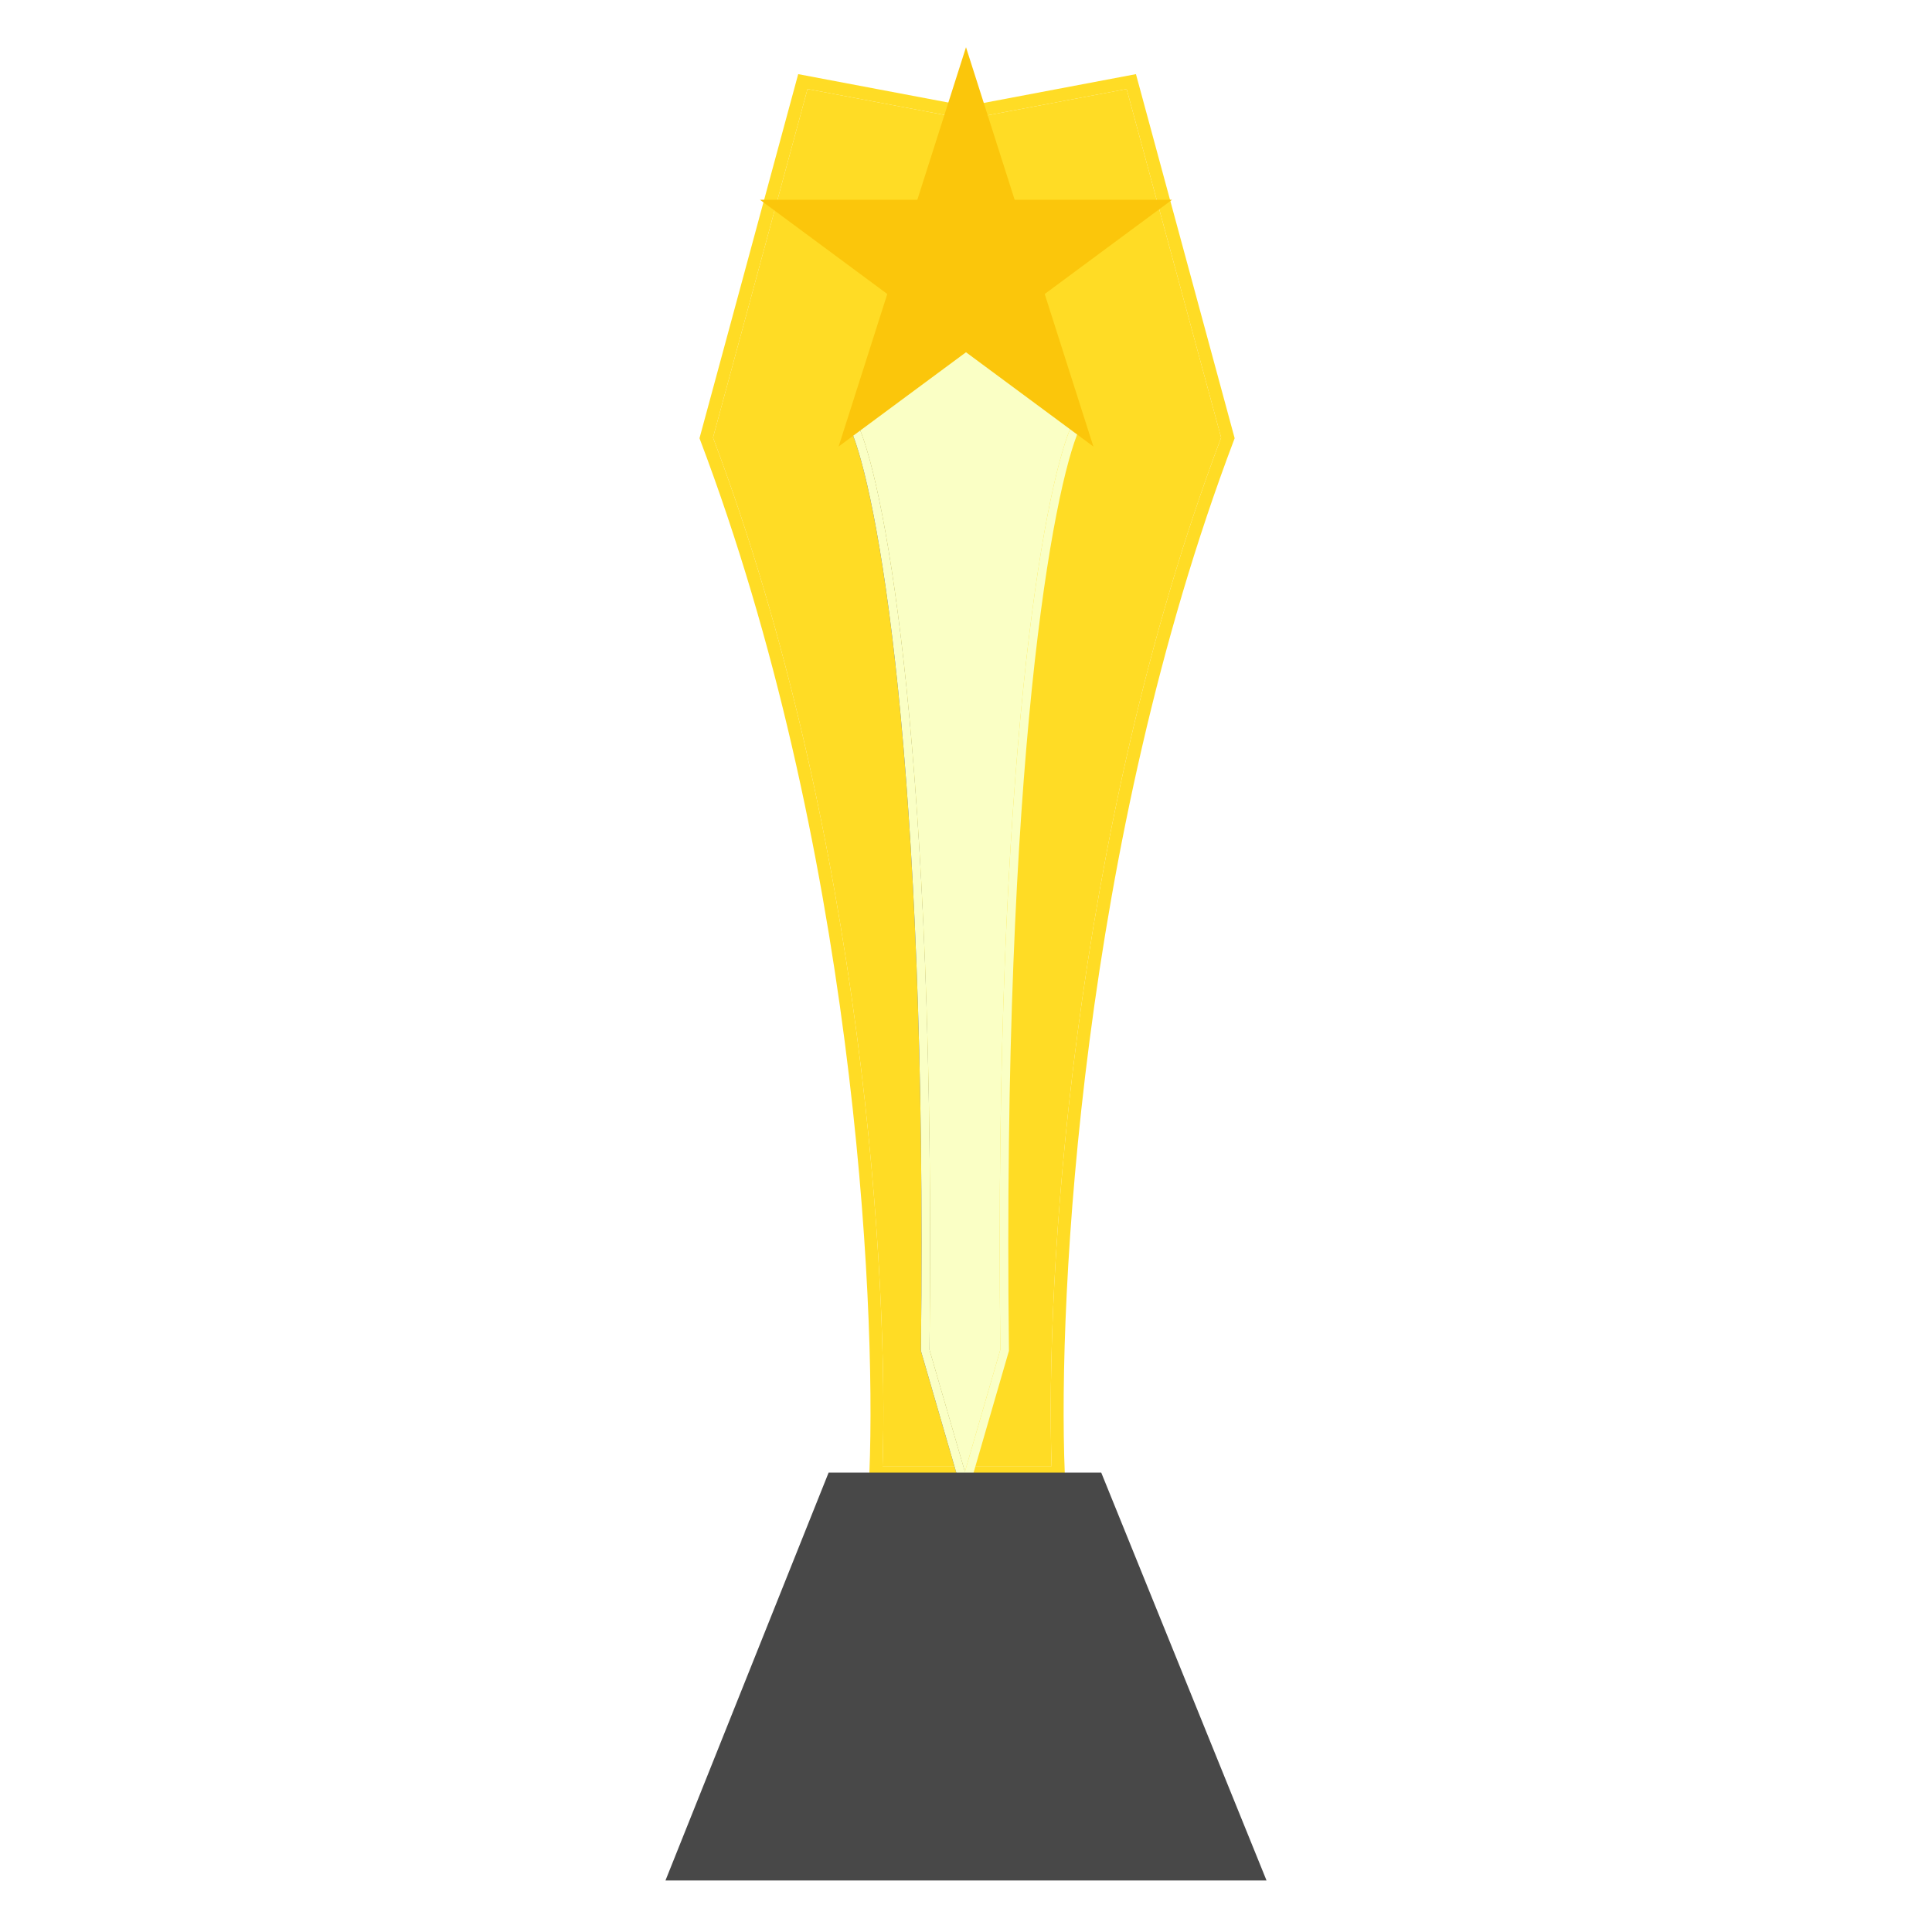
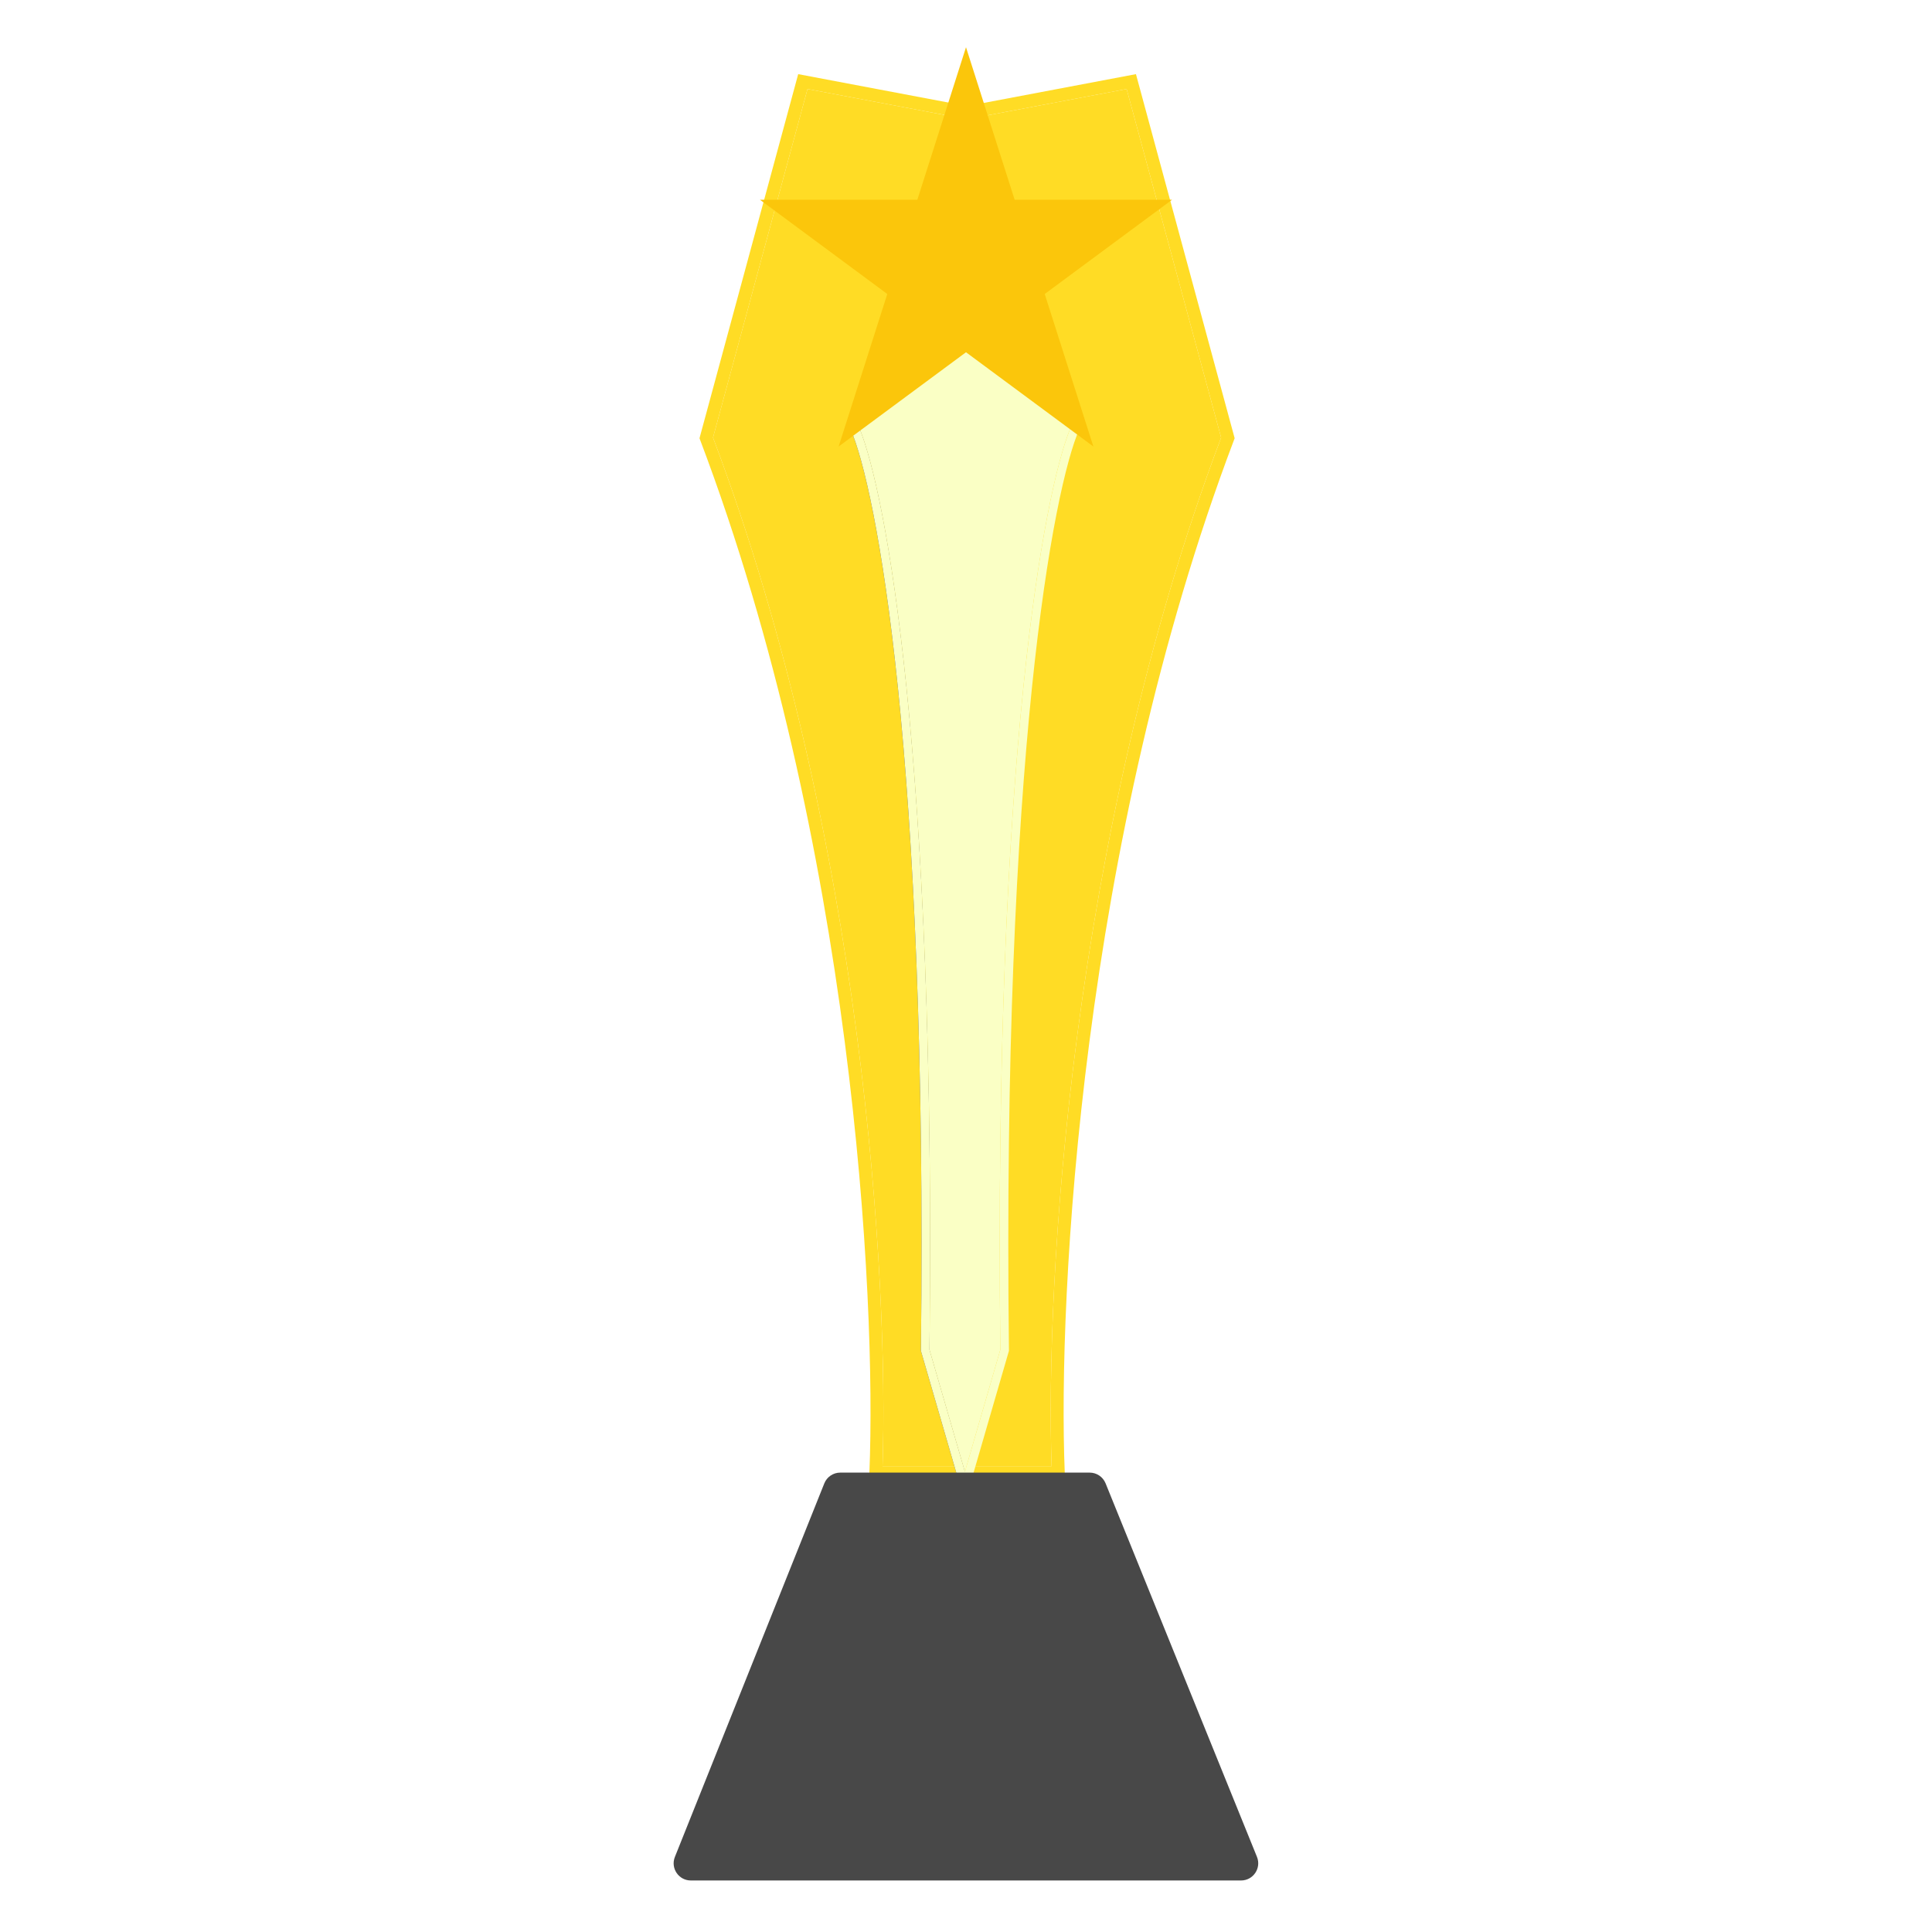
- <svg xmlns="http://www.w3.org/2000/svg" width="450" height="450" fill="none">
-   <path fill="#FFDC25" fill-rule="evenodd" d="m185.915 17.268-22.99 84.809.172.454c35.508 93.756 41.066 199.374 39.404 240.408l-.063 1.561h42.621l.003.059 1.468-.059h.885v-.036l.644-.026-.06-1.499c-1.662-41.034 3.896-146.652 39.404-240.408l.172-.454-22.99-84.809-39.335 7.442-39.335-7.442Zm39.335 10.194-.055.29-37.11-7.02-22.01 81.192c35.098 92.965 40.951 197.287 39.482 239.576h39.386c-1.469-42.289 4.384-146.611 39.482-239.576l-22.01-81.192-37.11 7.02-.055-.29Z" clip-rule="evenodd" />
-   <path fill="#FFDC25" d="m225.25 27.462-.055.29-37.11-7.02-22.01 81.192c35.098 92.965 40.951 197.287 39.482 239.576h39.386c-1.469-42.289 4.384-146.611 39.482-239.576l-22.01-81.192-37.11 7.02-.055-.29Z" />
-   <path stroke="#484848" stroke-linecap="round" stroke-width="2" d="M199 99.5c6.167 14 18.1 76.6 16.5 215l9 31" />
-   <path fill="#FAFFC5" fill-rule="evenodd" d="M225.084 69.59a.99.99 0 0 0-.332.247l-26.93 29.47.263.596c3.013 6.841 7.528 25.848 11.083 60.549 3.549 34.654 6.132 84.865 5.332 154.036l-.002.149 9.042 31.142a1 1 0 0 0 1.21.689.999.999 0 0 0 1.21-.689l9.042-31.142-.002-.149c-.8-69.171 1.783-119.382 5.332-154.036 3.555-34.701 8.07-53.708 11.083-60.549l.255-.578-25.403-29.466a.984.984 0 0 0-.322-.254 1.001 1.001 0 0 0-.861-.014Zm.394 2.416L200.172 99.7c3.139 7.603 7.527 26.781 10.985 60.548 3.557 34.721 6.14 84.963 5.345 154.115l8.248 28.411 8.248-28.411c-.795-69.152 1.788-119.394 5.345-154.115 3.461-33.795 7.853-52.977 10.993-60.567l-23.858-27.675Z" clip-rule="evenodd" />
-   <path fill="#FAFFC5" d="M225.478 72.006 200.172 99.7c3.139 7.603 7.527 26.781 10.985 60.548 3.557 34.721 6.14 84.963 5.345 154.115l8.248 28.411 8.248-28.411c-.795-69.152 1.788-119.394 5.345-154.115 3.461-33.795 7.853-52.977 10.993-60.567l-23.858-27.675Z" />
-   <path fill="#FBC60B" d="m225 11 11.331 35.523H273l-29.666 21.954L254.666 104 225 82.046 195.334 104l11.332-35.523L177 46.523h36.669L225 11Z" />
-   <path fill="#484848" d="M193 343h63.5l38.5 95H155l38-95Z" />
+ <svg xmlns="http://www.w3.org/2000/svg" width="120" height="120" viewBox="0 0 450 450" fill="none">
+   <path fill-rule="evenodd" clip-rule="evenodd" d="M185.915 17.268L162.925 102.077L163.097 102.531C198.605 196.287 204.163 301.905 202.501 342.939L202.438 344.5H245.059L245.062 344.559L246.53 344.5H247.415V344.464L248.059 344.438L247.999 342.939C246.337 301.905 251.895 196.287 287.403 102.531L287.575 102.077L264.585 17.268L225.25 24.71L185.915 17.268ZM225.25 27.462L225.195 27.753L188.085 20.732L166.075 101.924C201.173 194.889 207.026 299.211 205.557 341.5H244.943C243.474 299.211 249.327 194.889 284.425 101.924L262.415 20.732L225.305 27.753L225.25 27.462Z" fill="#FFDC25" />
+   <path d="M225.25 27.462L225.195 27.753L188.085 20.732L166.075 101.924C201.173 194.889 207.026 299.211 205.557 341.5H244.943C243.474 299.211 249.327 194.889 284.425 101.924L262.415 20.732L225.305 27.753L225.25 27.462Z" fill="#FFDC25" />
+   <path d="M199 99.5C205.167 113.5 217.1 176.1 215.5 314.5L224.5 345.5" stroke="#484848" stroke-width="2" stroke-linecap="round" />
+   <path fill-rule="evenodd" clip-rule="evenodd" d="M225.084 69.591C224.982 69.637 224.887 69.701 224.803 69.783C224.785 69.8 224.768 69.818 224.752 69.837L197.822 99.307L198.085 99.903C201.098 106.744 205.613 125.751 209.168 160.452C212.717 195.106 215.3 245.317 214.5 314.488L214.498 314.637L223.54 345.779C223.691 346.3 224.229 346.603 224.75 346.468C225.272 346.603 225.809 346.3 225.96 345.779L235.002 314.637L235 314.488C234.2 245.317 236.783 195.106 240.332 160.452C243.887 125.751 248.402 106.744 251.415 99.903L251.67 99.325L226.267 69.859C226.252 69.84 226.235 69.821 226.217 69.803C226.137 69.72 226.044 69.653 225.945 69.604C225.674 69.469 225.356 69.466 225.084 69.591ZM225.478 72.006L200.172 99.7C203.311 107.303 207.699 126.481 211.157 160.248C214.714 194.969 217.297 245.211 216.502 314.363L224.75 342.774L232.998 314.363C232.203 245.211 234.786 194.969 238.343 160.248C241.804 126.453 246.196 107.271 249.336 99.681L225.478 72.006Z" fill="#FAFFC5" />
+   <path d="M225.478 72.006L200.172 99.7C203.311 107.303 207.699 126.481 211.157 160.248C214.714 194.969 217.297 245.211 216.502 314.363L224.75 342.774L232.998 314.363C232.203 245.211 234.786 194.969 238.343 160.248C241.804 126.453 246.196 107.271 249.336 99.681L225.478 72.006Z" fill="#FAFFC5" />
+   <path d="M225 11L236.331 46.523H273L243.334 68.477L254.666 104L225 82.046L195.334 104L206.666 68.477L177 46.523H213.669L225 11Z" fill="#FBC60B" />
+   <path d="M191.994 345.514C192.602 343.996 194.073 343 195.708 343H253.805C255.434 343 256.9 343.988 257.512 345.498L292.77 432.498C293.836 435.127 291.901 438 289.063 438H160.908C158.078 438 156.143 435.142 157.194 432.514L191.994 345.514Z" fill="#484848" />
</svg>
